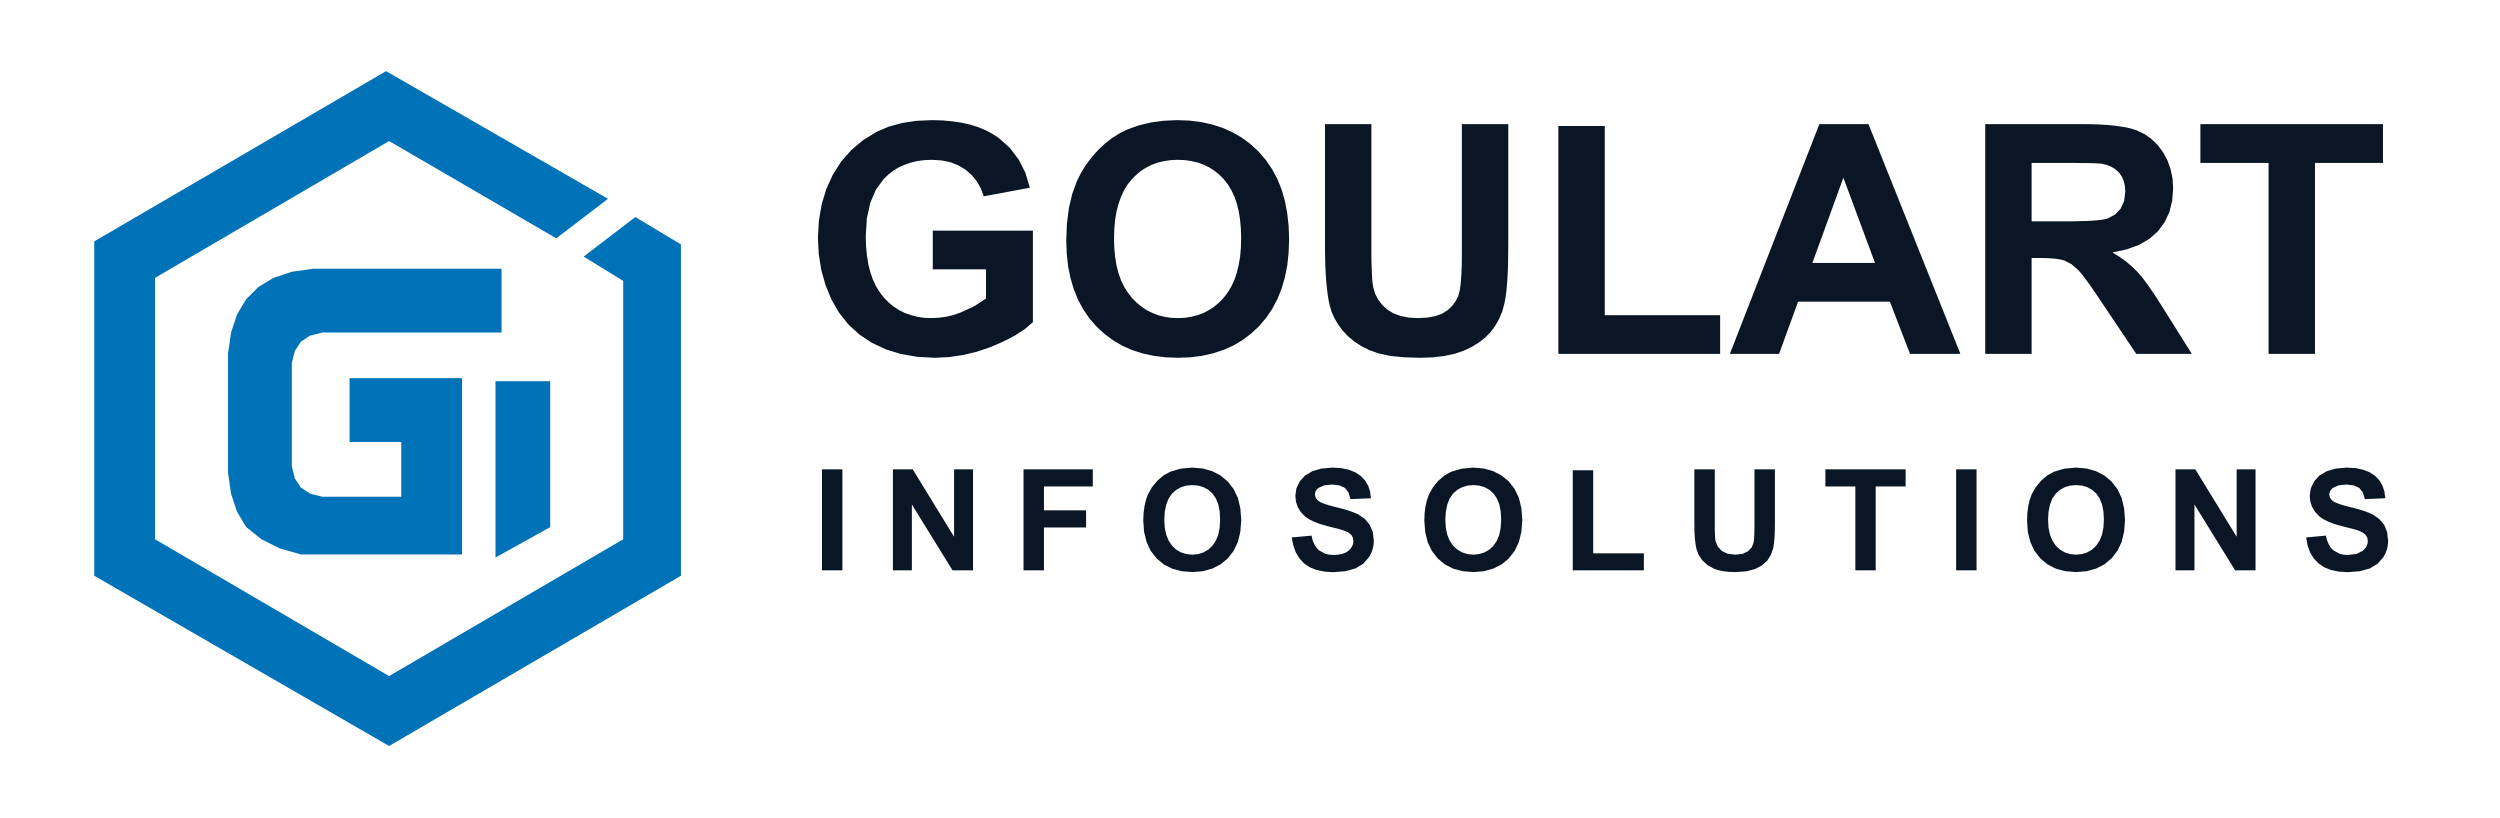
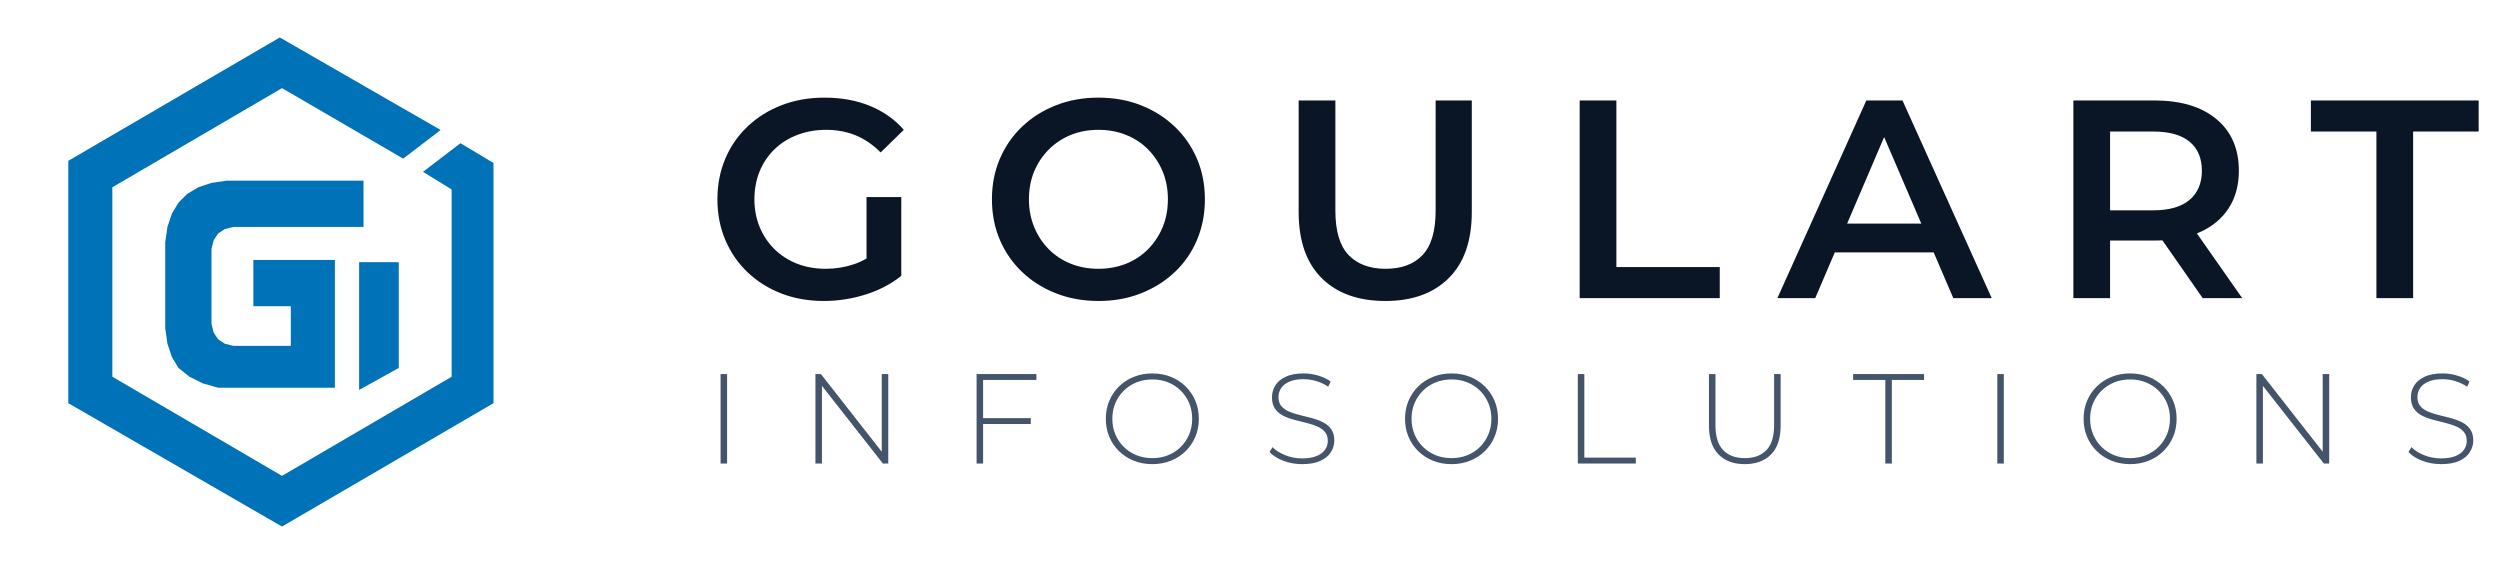
- <svg xmlns="http://www.w3.org/2000/svg" viewBox="0 0 514 168">
-   <g transform="translate(0 4) scale(.625)" fill="#0072B8">
+ <svg xmlns="http://www.w3.org/2000/svg" viewBox="0 0 461 104" role="img" aria-label="Goulart InfoSolutions">
+   <g transform="translate(0.00 0.00) scale(0.40625)" fill="#0072B8">
    <polygon points="127,17 200,59 183,72 128,40 51,85 51,171 128,216 205,171 205,86 192,78 209,65 224,74 224,183 128,239 31,183 31,73" />
    <polygon points="165,82 103,82 96,83 90,85 85,88 81,92 78,97 76,103 75,110 75,149 76,156 78,162 81,167 86,171 92,174 99,176 152,176 152,118 115,118 115,139 132,139 132,157 106,157 102,156 99,154 97,151 96,147 96,113 97,109 99,106 102,104 106,103 165,103" />
    <polygon points="163,119 181,119 181,167 163,177" />
  </g>
-   <path fill-rule="evenodd" fill="#0A1626" d="M191.78,55.38L191.78,47.42L212.36,47.42L212.36,66.24L210.7,67.66L208.68,68.98L206.34,70.2L203.66,71.36L200.82,72.32L197.94,73L195.06,73.42L192.14,73.56L188.56,73.36L185.2,72.78L182.1,71.82L179.22,70.46L176.64,68.74L174.4,66.68L172.5,64.28L170.94,61.56L169.72,58.6L168.86,55.52L168.34,52.3L168.16,48.98L168.36,45.4L168.94,42L169.9,38.82L171.26,35.86L172.98,33.16L175.08,30.8L177.52,28.76L180.32,27.06L182.72,26.04L185.42,25.3L188.38,24.84L191.62,24.7L193.76,24.76L195.78,24.94L197.68,25.22L199.46,25.62L201.12,26.14L202.66,26.78L204.08,27.54L205.38,28.4L207.64,30.42L209.44,32.8L210.82,35.52L211.74,38.6L202.26,40.36L201.66,38.72L200.82,37.26L199.78,35.98L198.5,34.88L197.04,34L195.42,33.36L193.6,32.98L191.62,32.86L190.1,32.92L188.66,33.1L187.3,33.42L186.02,33.86L184.8,34.4L183.68,35.08L182.64,35.9L181.68,36.82L180.06,39.04L178.92,41.74L178.22,44.92L178,48.58L178.06,50.62L178.24,52.52L178.52,54.3L178.94,55.94L179.46,57.46L180.1,58.84L180.86,60.08L181.74,61.2L182.7,62.18L183.74,63.04L184.86,63.76L186.06,64.36L187.32,64.8L188.66,65.14L190.06,65.34L191.54,65.4L193.04,65.32L194.54,65.12L196.04,64.76L197.54,64.24L200.34,62.94L202.72,61.38L202.72,55.38ZM219.22,49.42L219.36,45.96L219.76,42.8L220.44,39.9L221.38,37.3L222.26,35.54L223.28,33.88L224.46,32.32L225.78,30.84L227.2,29.5L228.7,28.34L230.26,27.36L231.88,26.58L234.18,25.76L236.64,25.18L239.26,24.82L242.06,24.7L244.6,24.8L247.02,25.1L249.3,25.62L251.46,26.32L253.48,27.24L255.38,28.34L257.14,29.66L258.78,31.18L260.24,32.88L261.52,34.74L262.6,36.74L263.48,38.92L264.16,41.26L264.64,43.74L264.94,46.4L265.04,49.2L264.94,51.98L264.66,54.6L264.16,57.08L263.48,59.4L262.6,61.56L261.54,63.56L260.28,65.4L258.82,67.1L257.2,68.62L255.46,69.92L253.58,71.04L251.56,71.94L249.42,72.64L247.14,73.16L244.74,73.46L242.2,73.56L239.62,73.46L237.2,73.16L234.9,72.66L232.74,71.96L230.7,71.06L228.82,69.94L227.06,68.64L225.44,67.14L223.98,65.46L222.72,63.62L221.64,61.62L220.78,59.48L220.1,57.2L219.6,54.76L219.32,52.16L219.22,49.42ZM229.04,49.1L229.1,51.04L229.28,52.88L229.56,54.58L229.96,56.16L230.48,57.62L231.12,58.94L231.88,60.16L232.74,61.26L233.7,62.24L234.72,63.08L235.8,63.78L236.96,64.36L238.16,64.82L239.44,65.14L240.76,65.34L242.16,65.4L243.56,65.34L244.88,65.14L246.14,64.82L247.36,64.38L248.48,63.8L249.56,63.1L250.58,62.26L251.52,61.3L252.38,60.2L253.12,58.98L253.76,57.64L254.26,56.16L254.66,54.56L254.96,52.84L255.12,50.98L255.18,48.98L255.12,47.02L254.96,45.18L254.68,43.46L254.3,41.88L253.8,40.44L253.18,39.12L252.46,37.92L251.62,36.86L250.7,35.92L249.7,35.12L248.62,34.42L247.48,33.86L246.26,33.42L244.96,33.12L243.6,32.92L242.16,32.86L240.72,32.92L239.36,33.12L238.06,33.42L236.84,33.86L235.68,34.44L234.6,35.12L233.6,35.96L232.66,36.9L231.8,37.98L231.08,39.18L230.46,40.52L229.94,41.98L229.54,43.56L229.26,45.28L229.1,47.12L229.04,49.1ZM272.42,25.52L281.96,25.52L281.96,51.1L281.96,52.56L281.98,53.88L282.02,55.06L282.06,56.12L282.1,57.04L282.16,57.84L282.24,58.48L282.32,59L282.72,60.38L283.36,61.62L284.2,62.7L285.24,63.66L286.48,64.42L287.96,64.96L289.64,65.3L291.54,65.4L293.44,65.3L295.1,65L296.5,64.48L297.66,63.76L298.58,62.88L299.3,61.9L299.82,60.84L300.14,59.68L300.32,58.26L300.46,56.46L300.54,54.24L300.56,51.64L300.56,25.52L310.1,25.52L310.1,50.32L310.08,52.38L310.06,54.26L310,56L309.9,57.58L309.8,59L309.66,60.28L309.5,61.38L309.32,62.34L308.86,64.04L308.22,65.58L307.42,67L306.46,68.28L305.34,69.42L304.04,70.44L302.56,71.34L300.9,72.12L299.02,72.76L296.9,73.2L294.5,73.48L291.82,73.56L288.64,73.46L285.86,73.18L283.5,72.68L281.56,72L279.9,71.16L278.42,70.2L277.14,69.12L276.02,67.94L275.1,66.68L274.34,65.38L273.76,64.06L273.36,62.7L273.14,61.62L272.96,60.44L272.8,59.12L272.66,57.68L272.56,56.12L272.48,54.44L272.44,52.64L272.42,50.72ZM320.4,72.76L320.4,25.9L329.94,25.9L329.94,64.8L353.66,64.8L353.66,72.76ZM403.06,72.76L392.7,72.76L388.56,62.02L369.68,62.02L365.78,72.76L355.66,72.76L374.06,25.52L384.16,25.52ZM385.5,54.06L379,36.54L372.62,54.06ZM408.16,72.76L408.16,25.52L428.24,25.52L430.06,25.54L431.76,25.6L433.34,25.7L434.78,25.84L436.08,26.02L437.26,26.22L438.32,26.48L439.24,26.78L440.86,27.54L442.32,28.56L443.62,29.82L444.74,31.32L445.64,33L446.28,34.8L446.68,36.72L446.8,38.76L446.6,41.3L446.02,43.62L445.04,45.7L443.68,47.54L441.92,49.1L439.78,50.36L437.24,51.28L434.32,51.9L435.8,52.82L437.16,53.8L438.36,54.82L439.44,55.88L440.54,57.16L441.8,58.88L443.24,61L444.86,63.54L450.64,72.76L439.22,72.76L432.32,62.48L431.44,61.16L430.64,59.98L429.9,58.92L429.24,57.98L428.64,57.18L428.12,56.5L427.68,55.96L427.3,55.54L425.9,54.32L424.44,53.56L423.56,53.34L422.48,53.18L421.16,53.08L419.64,53.04L417.7,53.04L417.7,72.76ZM417.7,45.5L424.76,45.5L426.4,45.5L427.86,45.46L429.18,45.42L430.34,45.36L431.32,45.28L432.14,45.18L432.82,45.06L433.32,44.92L434.84,44.12L436,42.92L436.72,41.32L436.96,39.38L436.88,38.24L436.64,37.22L436.26,36.32L435.7,35.52L435,34.86L434.16,34.32L433.2,33.92L432.1,33.66L431.74,33.62L431.22,33.6L430.58,33.56L429.78,33.54L428.84,33.52L427.74,33.52L426.52,33.5L425.14,33.5L417.7,33.5ZM466.42,72.76L466.42,33.5L452.4,33.5L452.4,25.52L489.94,25.52L489.94,33.5L475.96,33.5L475.96,72.76ZM169,117.26L169,96.5L173.2,96.5L173.2,117.26ZM183.58,117.26L183.58,96.5L187.66,96.5L196.16,110.36L196.16,96.5L200.06,96.5L200.06,117.26L195.84,117.26L187.48,103.72L187.48,117.26ZM210.44,117.26L210.44,96.5L224.68,96.5L224.68,100.02L214.64,100.02L214.64,104.92L223.3,104.92L223.3,108.44L214.64,108.44L214.64,117.26ZM235.06,107.02L235.12,105.5L235.3,104.1L235.6,102.82L236,101.68L236.84,100.18L237.94,98.84L239.22,97.74L240.62,96.98L242.72,96.36L245.1,96.14L247.28,96.32L249.22,96.86L250.94,97.76L252.44,99L253.64,100.56L254.52,102.4L255.02,104.52L255.2,106.92L255.02,109.3L254.52,111.4L253.66,113.22L252.46,114.78L250.98,116.02L249.26,116.9L247.32,117.44L245.16,117.62L242.96,117.44L241,116.92L239.28,116.04L237.78,114.8L236.58,113.24L235.74,111.44L235.22,109.36L235.06,107.02ZM239.38,106.86L239.48,108.52L239.78,109.96L240.3,111.2L241,112.22L241.86,113.02L242.84,113.58L243.94,113.92L245.14,114.04L246.34,113.92L247.42,113.58L248.4,113.02L249.26,112.22L249.96,111.2L250.46,109.98L250.76,108.5L250.86,106.82L250.76,105.14L250.48,103.7L249.98,102.48L249.3,101.48L248.46,100.72L247.48,100.18L246.36,99.84L245.14,99.74L243.9,99.84L242.8,100.18L241.82,100.72L240.96,101.5L240.26,102.5L239.78,103.74L239.48,105.18L239.38,106.86ZM265.58,110.5L269.66,110.12L269.88,111.08L270.22,111.9L270.64,112.58L271.14,113.12L272.48,113.86L273.28,114.04L274.18,114.1L275.14,114.04L275.96,113.88L276.66,113.62L277.24,113.24L277.68,112.78L278,112.3L278.2,111.8L278.26,111.24L278.16,110.56L277.84,109.98L277.24,109.5L276.32,109.08L275.84,108.92L275.12,108.72L274.16,108.48L272.96,108.18L271.4,107.74L270.1,107.24L269.04,106.7L268.24,106.12L267.4,105.22L266.8,104.22L266.44,103.12L266.32,101.94L266.54,100.4L267.22,98.98L268.32,97.76L269.82,96.88L271.68,96.34L273.9,96.14L275.74,96.24L277.32,96.58L278.68,97.12L279.78,97.86L280.66,98.78L281.3,99.86L281.7,101.08L281.86,102.44L277.66,102.62L277.24,101.24L276.52,100.32L275.4,99.8L273.86,99.62L272.22,99.8L271,100.36L270.5,100.94L270.34,101.66L270.5,102.34L270.96,102.92L271.5,103.26L272.32,103.6L273.42,103.94L274.8,104.3L276.24,104.66L277.46,105.04L278.5,105.42L279.34,105.8L280.64,106.72L281.62,107.9L282.26,109.4L282.46,111.22L282.4,112.1L282.2,112.94L281.9,113.76L281.46,114.56L280.26,115.92L278.66,116.88L276.62,117.44L274.14,117.64L272.28,117.52L270.66,117.18L269.26,116.62L268.1,115.82L267.16,114.8L266.42,113.58L265.9,112.14L265.58,110.5ZM292.84,107.02L292.9,105.5L293.08,104.1L293.38,102.82L293.78,101.68L294.62,100.18L295.72,98.84L297,97.74L298.4,96.98L300.5,96.36L302.88,96.14L305.06,96.32L307,96.86L308.72,97.76L310.22,99L311.42,100.56L312.3,102.4L312.8,104.52L312.98,106.92L312.8,109.3L312.3,111.4L311.44,113.22L310.24,114.78L308.76,116.02L307.04,116.9L305.1,117.44L302.94,117.62L300.74,117.44L298.78,116.92L297.06,116.04L295.58,114.8L294.38,113.24L293.52,111.44L293.02,109.36L292.84,107.02ZM297.16,106.86L297.26,108.52L297.56,109.96L298.08,111.2L298.78,112.22L299.66,113.02L300.64,113.58L301.72,113.92L302.92,114.04L304.12,113.92L305.2,113.58L306.18,113.02L307.04,112.22L307.74,111.2L308.24,109.98L308.54,108.5L308.64,106.82L308.54,105.14L308.26,103.7L307.76,102.48L307.08,101.48L306.24,100.72L305.26,100.18L304.14,99.84L302.92,99.74L301.7,99.84L300.58,100.18L299.6,100.72L298.74,101.5L298.04,102.5L297.56,103.74L297.26,105.18L297.16,106.86ZM323.36,117.26L323.36,96.68L327.56,96.68L327.56,113.76L337.98,113.76L337.98,117.26ZM348.36,96.5L352.56,96.5L352.56,107.74L352.56,108.96L352.6,109.96L352.64,110.7L352.7,111.22L353.16,112.36L353.98,113.26L355.18,113.84L356.76,114.04L358.32,113.86L359.44,113.3L360.18,112.5L360.54,111.52L360.62,110.9L360.68,110.1L360.7,109.12L360.72,107.98L360.72,96.5L364.92,96.5L364.92,107.4L364.9,109.14L364.84,110.6L364.72,111.78L364.58,112.68L364.08,114.12L363.32,115.3L362.26,116.24L360.88,116.98L359.12,117.46L356.88,117.62L355.48,117.58L354.28,117.44L353.24,117.22L352.38,116.92L351,116.14L349.94,115.14L349.22,114.02L348.78,112.84L348.6,111.84L348.46,110.64L348.38,109.22L348.36,107.58ZM381.46,117.26L381.46,100.02L375.3,100.02L375.3,96.5L391.8,96.5L391.8,100.02L385.64,100.02L385.64,117.26ZM402.18,117.26L402.18,96.5L406.38,96.5L406.38,117.26ZM416.76,107.02L416.82,105.5L417,104.1L417.3,102.82L417.7,101.68L418.54,100.18L419.64,98.84L420.92,97.74L422.32,96.98L424.42,96.36L426.8,96.14L428.98,96.32L430.92,96.86L432.64,97.76L434.14,99L435.34,100.56L436.22,102.4L436.72,104.52L436.9,106.92L436.72,109.3L436.22,111.4L435.36,113.22L434.16,114.78L432.68,116.02L430.96,116.9L429.02,117.44L426.86,117.62L424.66,117.44L422.7,116.92L420.98,116.04L419.48,114.8L418.28,113.24L417.44,111.44L416.92,109.36L416.76,107.02ZM421.08,106.86L421.18,108.52L421.48,109.96L422,111.2L422.7,112.22L423.56,113.02L424.54,113.58L425.64,113.92L426.84,114.04L428.04,113.92L429.12,113.58L430.1,113.02L430.96,112.22L431.66,111.2L432.16,109.98L432.46,108.5L432.56,106.82L432.46,105.14L432.18,103.7L431.68,102.48L431,101.48L430.16,100.72L429.18,100.18L428.06,99.84L426.84,99.74L425.62,99.84L424.5,100.18L423.52,100.72L422.66,101.5L421.96,102.5L421.48,103.74L421.18,105.18L421.08,106.86ZM447.28,117.26L447.28,96.5L451.36,96.5L459.86,110.36L459.86,96.5L463.74,96.5L463.74,117.26L459.54,117.26L451.18,103.72L451.18,117.26ZM474.14,110.5L478.2,110.12L478.44,111.08L478.78,111.9L479.2,112.58L479.7,113.12L481.02,113.86L481.84,114.04L482.74,114.1L484.52,113.88L485.8,113.24L486.24,112.78L486.56,112.3L486.76,111.8L486.82,111.24L486.72,110.56L486.38,109.98L485.8,109.5L484.88,109.08L484.38,108.92L483.66,108.72L482.7,108.48L481.52,108.18L479.96,107.74L478.66,107.24L477.6,106.7L476.8,106.12L475.96,105.22L475.36,104.22L475,103.12L474.88,101.94L475.1,100.4L475.78,98.98L476.88,97.76L478.38,96.88L480.24,96.34L482.46,96.14L484.3,96.24L485.88,96.58L487.24,97.12L488.34,97.86L489.22,98.78L489.84,99.86L490.24,101.08L490.42,102.44L486.22,102.62L485.8,101.24L485.06,100.32L483.96,99.8L482.42,99.62L480.78,99.8L479.56,100.36L479.06,100.94L478.88,101.66L479.04,102.34L479.52,102.92L480.06,103.26L480.88,103.6L481.98,103.94L483.36,104.3L484.78,104.66L486.02,105.04L487.04,105.42L487.88,105.8L489.18,106.72L490.18,107.9L490.8,109.4L491,111.22L490.94,112.1L490.76,112.94L490.46,113.76L490.02,114.56L488.82,115.92L487.22,116.88L485.18,117.44L482.7,117.64L480.84,117.52L479.22,117.18L477.82,116.62L476.66,115.82L475.7,114.8L474.96,113.58L474.44,112.14L474.14,110.5Z" />
+   <path transform="translate(130 54.98)" fill="#0A1626" d="M21.926 0.521Q17.655 0.521 14.088 -0.859Q10.52 -2.239 7.864 -4.765Q5.208 -7.291 3.75 -10.728Q2.292 -14.166 2.292 -18.228Q2.292 -22.29 3.75 -25.728Q5.208 -29.165 7.89 -31.691Q10.572 -34.217 14.166 -35.597Q17.759 -36.977 22.03 -36.977Q26.665 -36.977 30.389 -35.466Q34.112 -33.956 36.664 -31.04L32.394 -26.873Q30.258 -29.009 27.785 -30.024Q25.311 -31.04 22.342 -31.04Q19.478 -31.04 17.03 -30.102Q14.582 -29.165 12.812 -27.446Q11.041 -25.728 10.077 -23.384Q9.114 -21.04 9.114 -18.228Q9.114 -15.468 10.077 -13.124Q11.041 -10.781 12.812 -9.036Q14.582 -7.291 16.978 -6.354Q19.374 -5.416 22.29 -5.416Q24.998 -5.416 27.524 -6.276Q30.05 -7.135 32.342 -9.166L36.196 -4.114Q33.331 -1.823 29.555 -0.651Q25.78 0.521 21.926 0.521ZM36.196 -4.114 29.79 -5V-18.645H36.196Z M72.6 0.521Q68.329 0.521 64.735 -0.885Q61.142 -2.292 58.486 -4.817Q55.83 -7.343 54.372 -10.755Q52.913 -14.166 52.913 -18.228Q52.913 -22.29 54.372 -25.701Q55.83 -29.113 58.486 -31.639Q61.142 -34.164 64.735 -35.571Q68.329 -36.977 72.547 -36.977Q76.818 -36.977 80.385 -35.571Q83.953 -34.164 86.609 -31.639Q89.265 -29.113 90.723 -25.701Q92.182 -22.29 92.182 -18.228Q92.182 -14.166 90.723 -10.728Q89.265 -7.291 86.609 -4.791Q83.953 -2.292 80.385 -0.885Q76.818 0.521 72.6 0.521ZM72.547 -5.416Q75.308 -5.416 77.651 -6.354Q79.995 -7.291 81.714 -9.036Q83.432 -10.781 84.396 -13.098Q85.359 -15.416 85.359 -18.228Q85.359 -21.04 84.396 -23.358Q83.432 -25.675 81.714 -27.42Q79.995 -29.165 77.651 -30.102Q75.308 -31.04 72.547 -31.04Q69.787 -31.04 67.47 -30.102Q65.152 -29.165 63.407 -27.42Q61.663 -25.675 60.699 -23.358Q59.736 -21.04 59.736 -18.228Q59.736 -15.468 60.699 -13.124Q61.663 -10.781 63.381 -9.036Q65.1 -7.291 67.444 -6.354Q69.787 -5.416 72.547 -5.416Z M125.461 0.521Q117.961 0.521 113.717 -3.698Q109.472 -7.916 109.472 -15.884V-36.456H116.243V-16.145Q116.243 -10.52 118.664 -7.968Q121.086 -5.416 125.513 -5.416Q129.94 -5.416 132.335 -7.968Q134.731 -10.52 134.731 -16.145V-36.456H141.397V-15.884Q141.397 -7.916 137.153 -3.698Q132.908 0.521 125.461 0.521Z M161.292 0.0V-36.456H168.062V-5.729H187.123V0.0Z M197.748 0.0 214.153 -36.456H220.819L237.276 0.0H230.194L216.08 -32.862H218.788L204.726 0.0ZM205.299 -8.437 207.122 -13.749H226.808L228.631 -8.437Z M252.328 0.0V-36.456H267.275Q274.566 -36.456 278.706 -33.019Q282.846 -29.581 282.846 -23.488Q282.846 -19.478 280.972 -16.587Q279.097 -13.697 275.633 -12.161Q272.17 -10.624 267.327 -10.624H256.077L259.098 -13.697V0.0ZM276.18 0.0 266.962 -13.228H274.201L283.471 0.0ZM259.098 -12.968 256.077 -16.197H267.014Q271.493 -16.197 273.759 -18.124Q276.024 -20.051 276.024 -23.488Q276.024 -26.977 273.759 -28.852Q271.493 -30.727 267.014 -30.727H256.077L259.098 -34.06Z M308.209 0.0V-30.727H296.127V-36.456H327.062V-30.727H314.98V0.0Z" />
+   <path transform="translate(130 85.47)" fill="#44546A" d="M2.874 0.0V-16.492H4.076V0.0Z M20.366 0.0V-16.492H21.379L33.135 -1.484H32.593V-16.492H33.795V0.0H32.805L21.025 -15.008H21.567V0.0Z M50.084 0.0V-16.492H61.111V-15.408H51.286V0.0ZM51.145 -7.28V-8.364H60.074V-7.28Z M82.489 0.118Q80.651 0.118 79.085 -0.507Q77.518 -1.131 76.352 -2.274Q75.186 -3.416 74.549 -4.936Q73.913 -6.455 73.913 -8.246Q73.913 -10.037 74.549 -11.556Q75.186 -13.076 76.352 -14.218Q77.518 -15.361 79.085 -15.985Q80.651 -16.61 82.489 -16.61Q84.327 -16.61 85.894 -15.985Q87.46 -15.361 88.615 -14.23Q89.769 -13.099 90.417 -11.58Q91.065 -10.06 91.065 -8.246Q91.065 -6.432 90.417 -4.912Q89.769 -3.393 88.615 -2.262Q87.46 -1.131 85.894 -0.507Q84.327 0.118 82.489 0.118ZM82.489 -0.99Q84.068 -0.99 85.411 -1.531Q86.753 -2.073 87.743 -3.063Q88.733 -4.052 89.286 -5.372Q89.84 -6.691 89.84 -8.246Q89.84 -9.825 89.286 -11.132Q88.733 -12.44 87.743 -13.429Q86.753 -14.419 85.411 -14.961Q84.068 -15.502 82.489 -15.502Q80.911 -15.502 79.568 -14.961Q78.225 -14.419 77.223 -13.429Q76.222 -12.44 75.669 -11.132Q75.115 -9.825 75.115 -8.246Q75.115 -6.691 75.669 -5.372Q76.222 -4.052 77.223 -3.063Q78.225 -2.073 79.568 -1.531Q80.911 -0.99 82.489 -0.99Z M110.111 0.118Q108.273 0.118 106.636 -0.507Q104.999 -1.131 104.103 -2.12L104.645 -3.016Q105.493 -2.144 106.966 -1.543Q108.438 -0.942 110.088 -0.942Q111.737 -0.942 112.785 -1.378Q113.834 -1.814 114.34 -2.544Q114.847 -3.275 114.847 -4.17Q114.847 -5.23 114.281 -5.866Q113.716 -6.503 112.797 -6.88Q111.878 -7.256 110.794 -7.516Q109.711 -7.775 108.603 -8.069Q107.496 -8.364 106.577 -8.835Q105.658 -9.306 105.105 -10.119Q104.551 -10.932 104.551 -12.228Q104.551 -13.406 105.164 -14.395Q105.776 -15.385 107.072 -15.997Q108.368 -16.61 110.394 -16.61Q111.76 -16.61 113.092 -16.209Q114.423 -15.809 115.365 -15.126L114.917 -14.16Q113.881 -14.866 112.691 -15.208Q111.501 -15.55 110.394 -15.55Q108.815 -15.55 107.779 -15.102Q106.742 -14.654 106.247 -13.912Q105.753 -13.17 105.753 -12.251Q105.753 -11.191 106.306 -10.555Q106.86 -9.919 107.779 -9.542Q108.698 -9.165 109.805 -8.906Q110.912 -8.647 111.996 -8.352Q113.08 -8.058 113.999 -7.586Q114.917 -7.115 115.483 -6.314Q116.048 -5.513 116.048 -4.241Q116.048 -3.086 115.412 -2.085Q114.776 -1.084 113.468 -0.483Q112.161 0.118 110.111 0.118Z M137.663 0.118Q135.825 0.118 134.258 -0.507Q132.691 -1.131 131.525 -2.274Q130.359 -3.416 129.723 -4.936Q129.087 -6.455 129.087 -8.246Q129.087 -10.037 129.723 -11.556Q130.359 -13.076 131.525 -14.218Q132.691 -15.361 134.258 -15.985Q135.825 -16.61 137.663 -16.61Q139.5 -16.61 141.067 -15.985Q142.634 -15.361 143.788 -14.23Q144.943 -13.099 145.59 -11.58Q146.238 -10.06 146.238 -8.246Q146.238 -6.432 145.59 -4.912Q144.943 -3.393 143.788 -2.262Q142.634 -1.131 141.067 -0.507Q139.5 0.118 137.663 0.118ZM137.663 -0.99Q139.241 -0.99 140.584 -1.531Q141.927 -2.073 142.916 -3.063Q143.906 -4.052 144.46 -5.372Q145.013 -6.691 145.013 -8.246Q145.013 -9.825 144.46 -11.132Q143.906 -12.44 142.916 -13.429Q141.927 -14.419 140.584 -14.961Q139.241 -15.502 137.663 -15.502Q136.084 -15.502 134.741 -14.961Q133.398 -14.419 132.397 -13.429Q131.396 -12.44 130.842 -11.132Q130.288 -9.825 130.288 -8.246Q130.288 -6.691 130.842 -5.372Q131.396 -4.052 132.397 -3.063Q133.398 -2.073 134.741 -1.531Q136.084 -0.99 137.663 -0.99Z M160.95 0.0V-16.492H162.151V-1.084H171.646V0.0Z M191.729 0.118Q188.666 0.118 186.899 -1.673Q185.132 -3.463 185.132 -6.997V-16.492H186.333V-7.044Q186.333 -3.958 187.747 -2.474Q189.161 -0.99 191.752 -0.99Q194.32 -0.99 195.734 -2.474Q197.147 -3.958 197.147 -7.044V-16.492H198.349V-6.997Q198.349 -3.463 196.582 -1.673Q194.815 0.118 191.729 0.118Z M217.654 0.0V-15.408H211.717V-16.492H224.793V-15.408H218.856V0.0Z M238.303 0.0V-16.492H239.504V0.0Z M262.791 0.118Q260.953 0.118 259.387 -0.507Q257.82 -1.131 256.654 -2.274Q255.488 -3.416 254.851 -4.936Q254.215 -6.455 254.215 -8.246Q254.215 -10.037 254.851 -11.556Q255.488 -13.076 256.654 -14.218Q257.82 -15.361 259.387 -15.985Q260.953 -16.61 262.791 -16.61Q264.629 -16.61 266.196 -15.985Q267.762 -15.361 268.917 -14.23Q270.071 -13.099 270.719 -11.58Q271.367 -10.06 271.367 -8.246Q271.367 -6.432 270.719 -4.912Q270.071 -3.393 268.917 -2.262Q267.762 -1.131 266.196 -0.507Q264.629 0.118 262.791 0.118ZM262.791 -0.99Q264.37 -0.99 265.713 -1.531Q267.055 -2.073 268.045 -3.063Q269.035 -4.052 269.588 -5.372Q270.142 -6.691 270.142 -8.246Q270.142 -9.825 269.588 -11.132Q269.035 -12.44 268.045 -13.429Q267.055 -14.419 265.713 -14.961Q264.37 -15.502 262.791 -15.502Q261.213 -15.502 259.87 -14.961Q258.527 -14.419 257.525 -13.429Q256.524 -12.44 255.971 -11.132Q255.417 -9.825 255.417 -8.246Q255.417 -6.691 255.971 -5.372Q256.524 -4.052 257.525 -3.063Q258.527 -2.073 259.87 -1.531Q261.213 -0.99 262.791 -0.99Z M286.078 0.0V-16.492H287.091L298.848 -1.484H298.306V-16.492H299.507V0.0H298.518L286.738 -15.008H287.28V0.0Z M320.132 0.118Q318.294 0.118 316.657 -0.507Q315.02 -1.131 314.124 -2.12L314.666 -3.016Q315.514 -2.144 316.987 -1.543Q318.459 -0.942 320.108 -0.942Q321.758 -0.942 322.806 -1.378Q323.855 -1.814 324.361 -2.544Q324.868 -3.275 324.868 -4.17Q324.868 -5.23 324.302 -5.866Q323.737 -6.503 322.818 -6.88Q321.899 -7.256 320.815 -7.516Q319.732 -7.775 318.624 -8.069Q317.517 -8.364 316.598 -8.835Q315.679 -9.306 315.126 -10.119Q314.572 -10.932 314.572 -12.228Q314.572 -13.406 315.184 -14.395Q315.797 -15.385 317.093 -15.997Q318.389 -16.61 320.415 -16.61Q321.781 -16.61 323.112 -16.209Q324.444 -15.809 325.386 -15.126L324.938 -14.16Q323.902 -14.866 322.712 -15.208Q321.522 -15.55 320.415 -15.55Q318.836 -15.55 317.8 -15.102Q316.763 -14.654 316.268 -13.912Q315.773 -13.17 315.773 -12.251Q315.773 -11.191 316.327 -10.555Q316.881 -9.919 317.8 -9.542Q318.718 -9.165 319.826 -8.906Q320.933 -8.647 322.017 -8.352Q323.101 -8.058 324.019 -7.586Q324.938 -7.115 325.504 -6.314Q326.069 -5.513 326.069 -4.241Q326.069 -3.086 325.433 -2.085Q324.797 -1.084 323.489 -0.483Q322.182 0.118 320.132 0.118Z" />
</svg>
